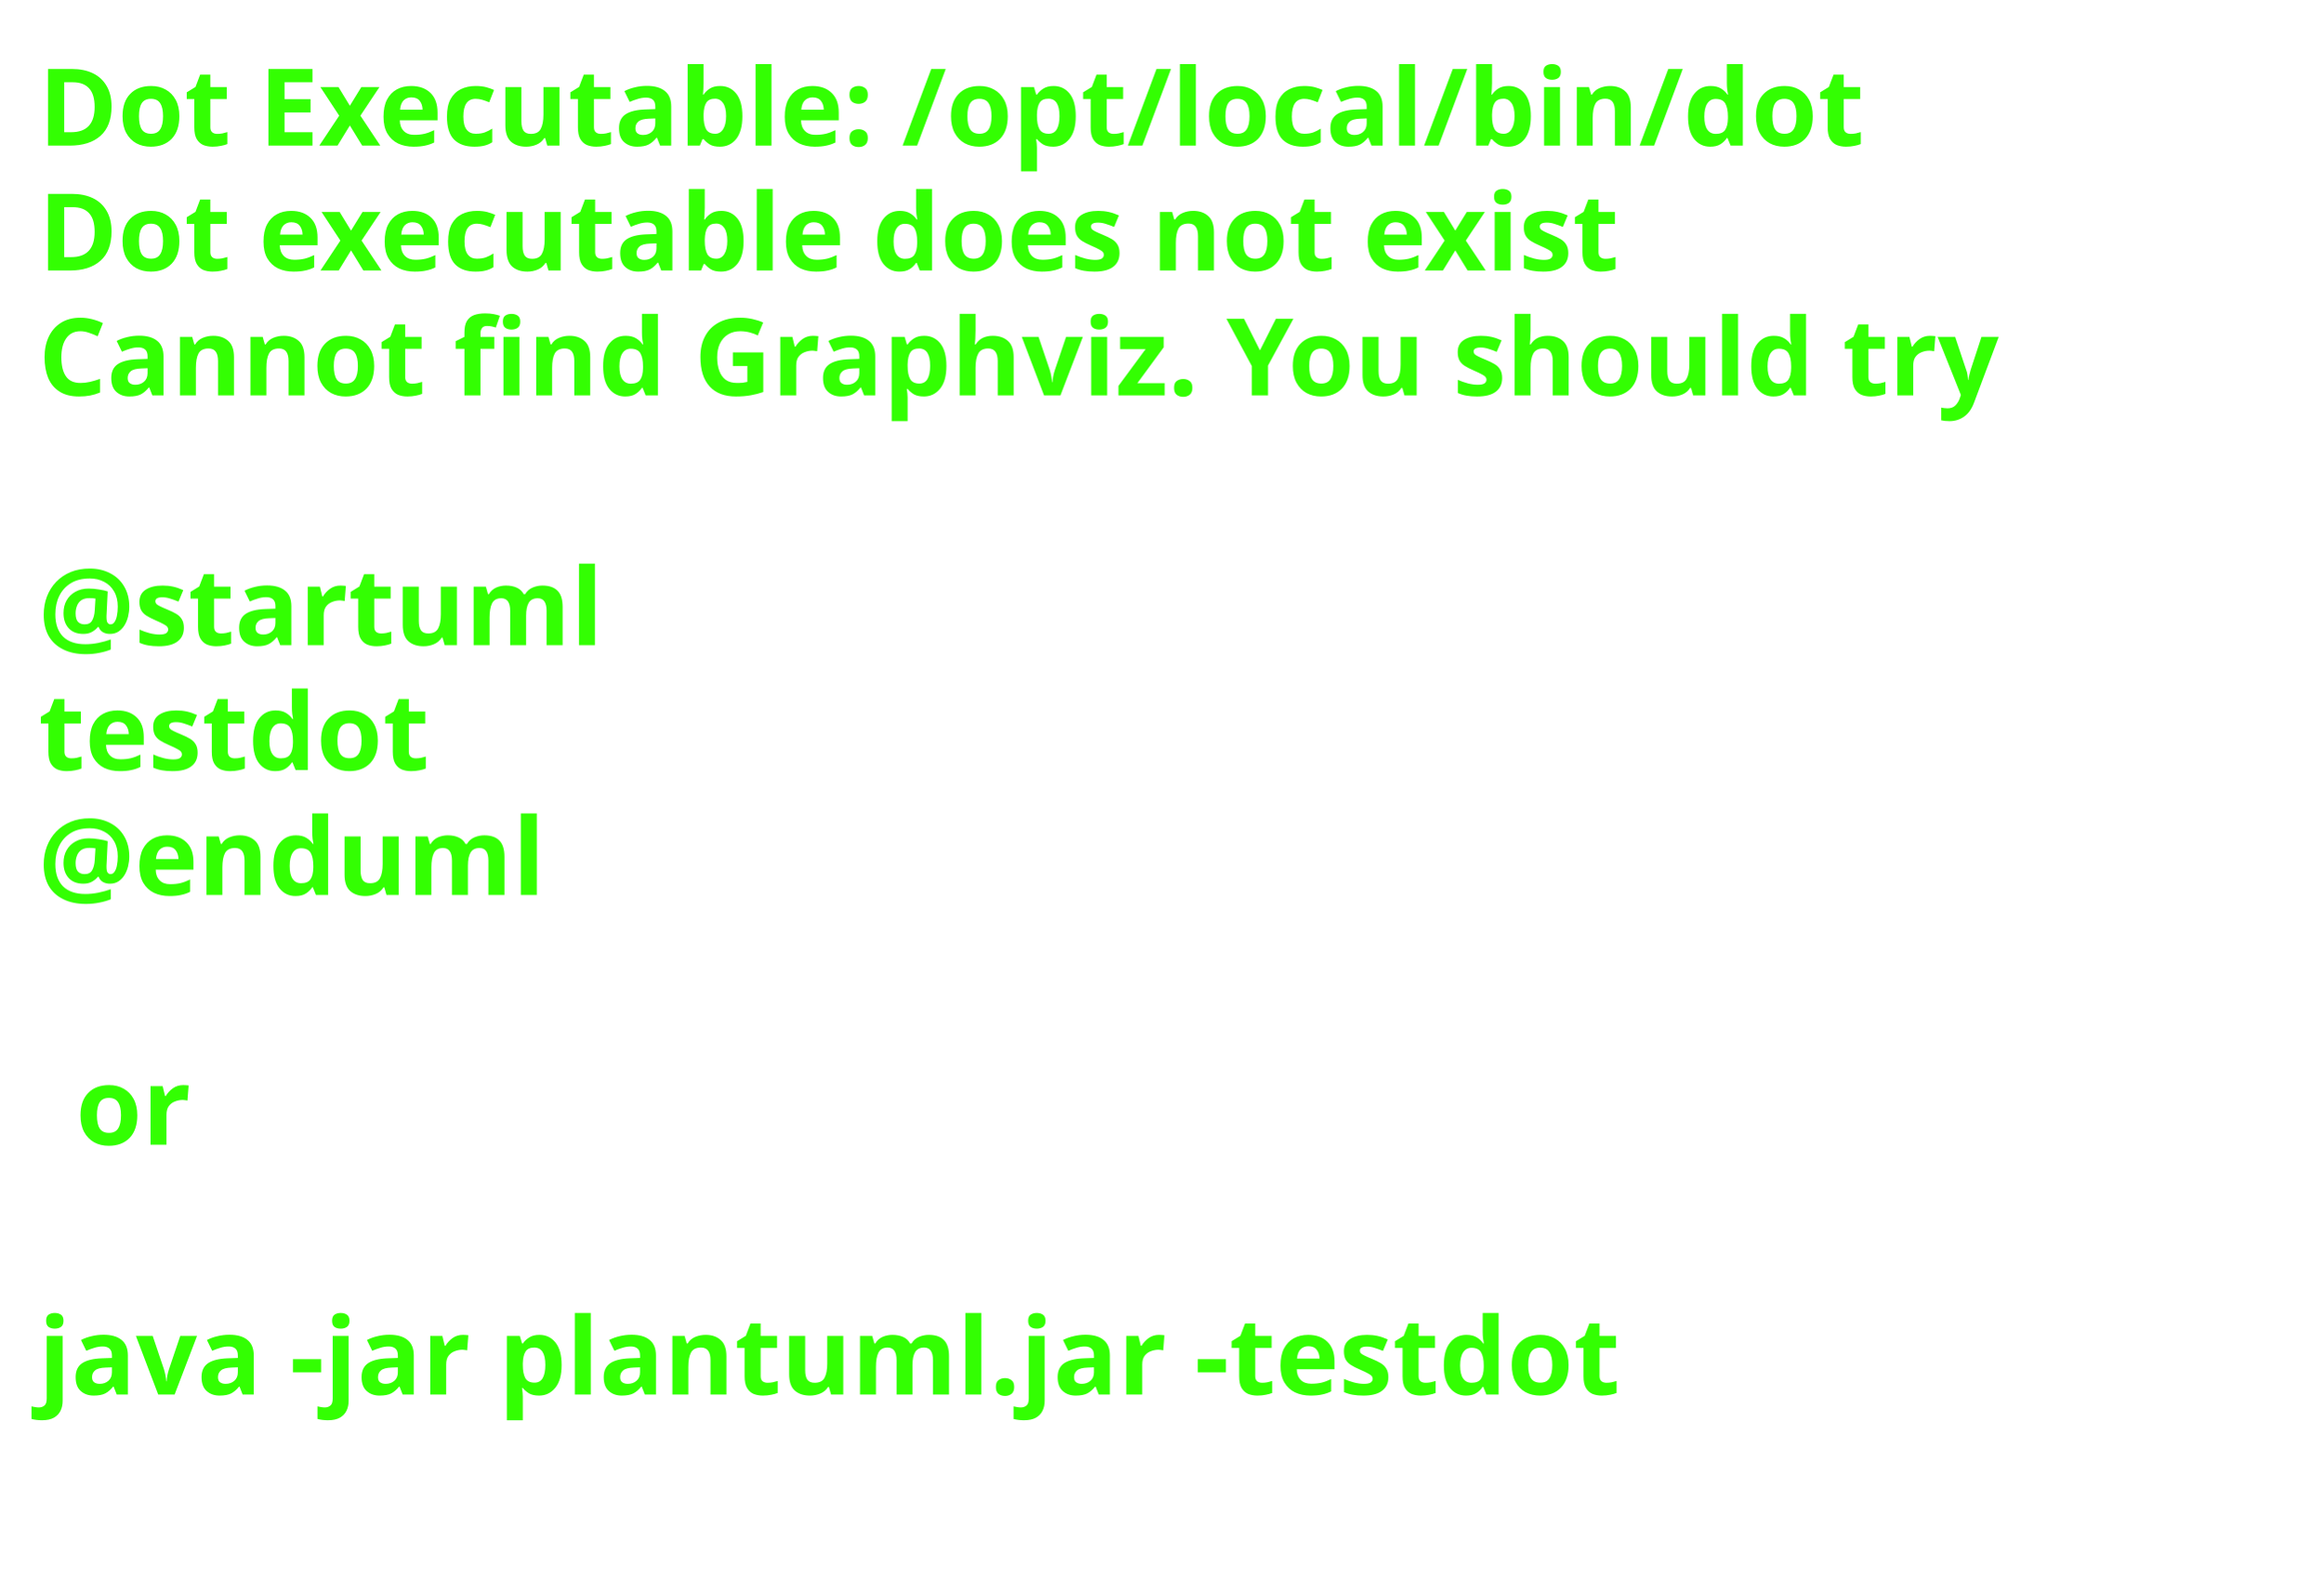
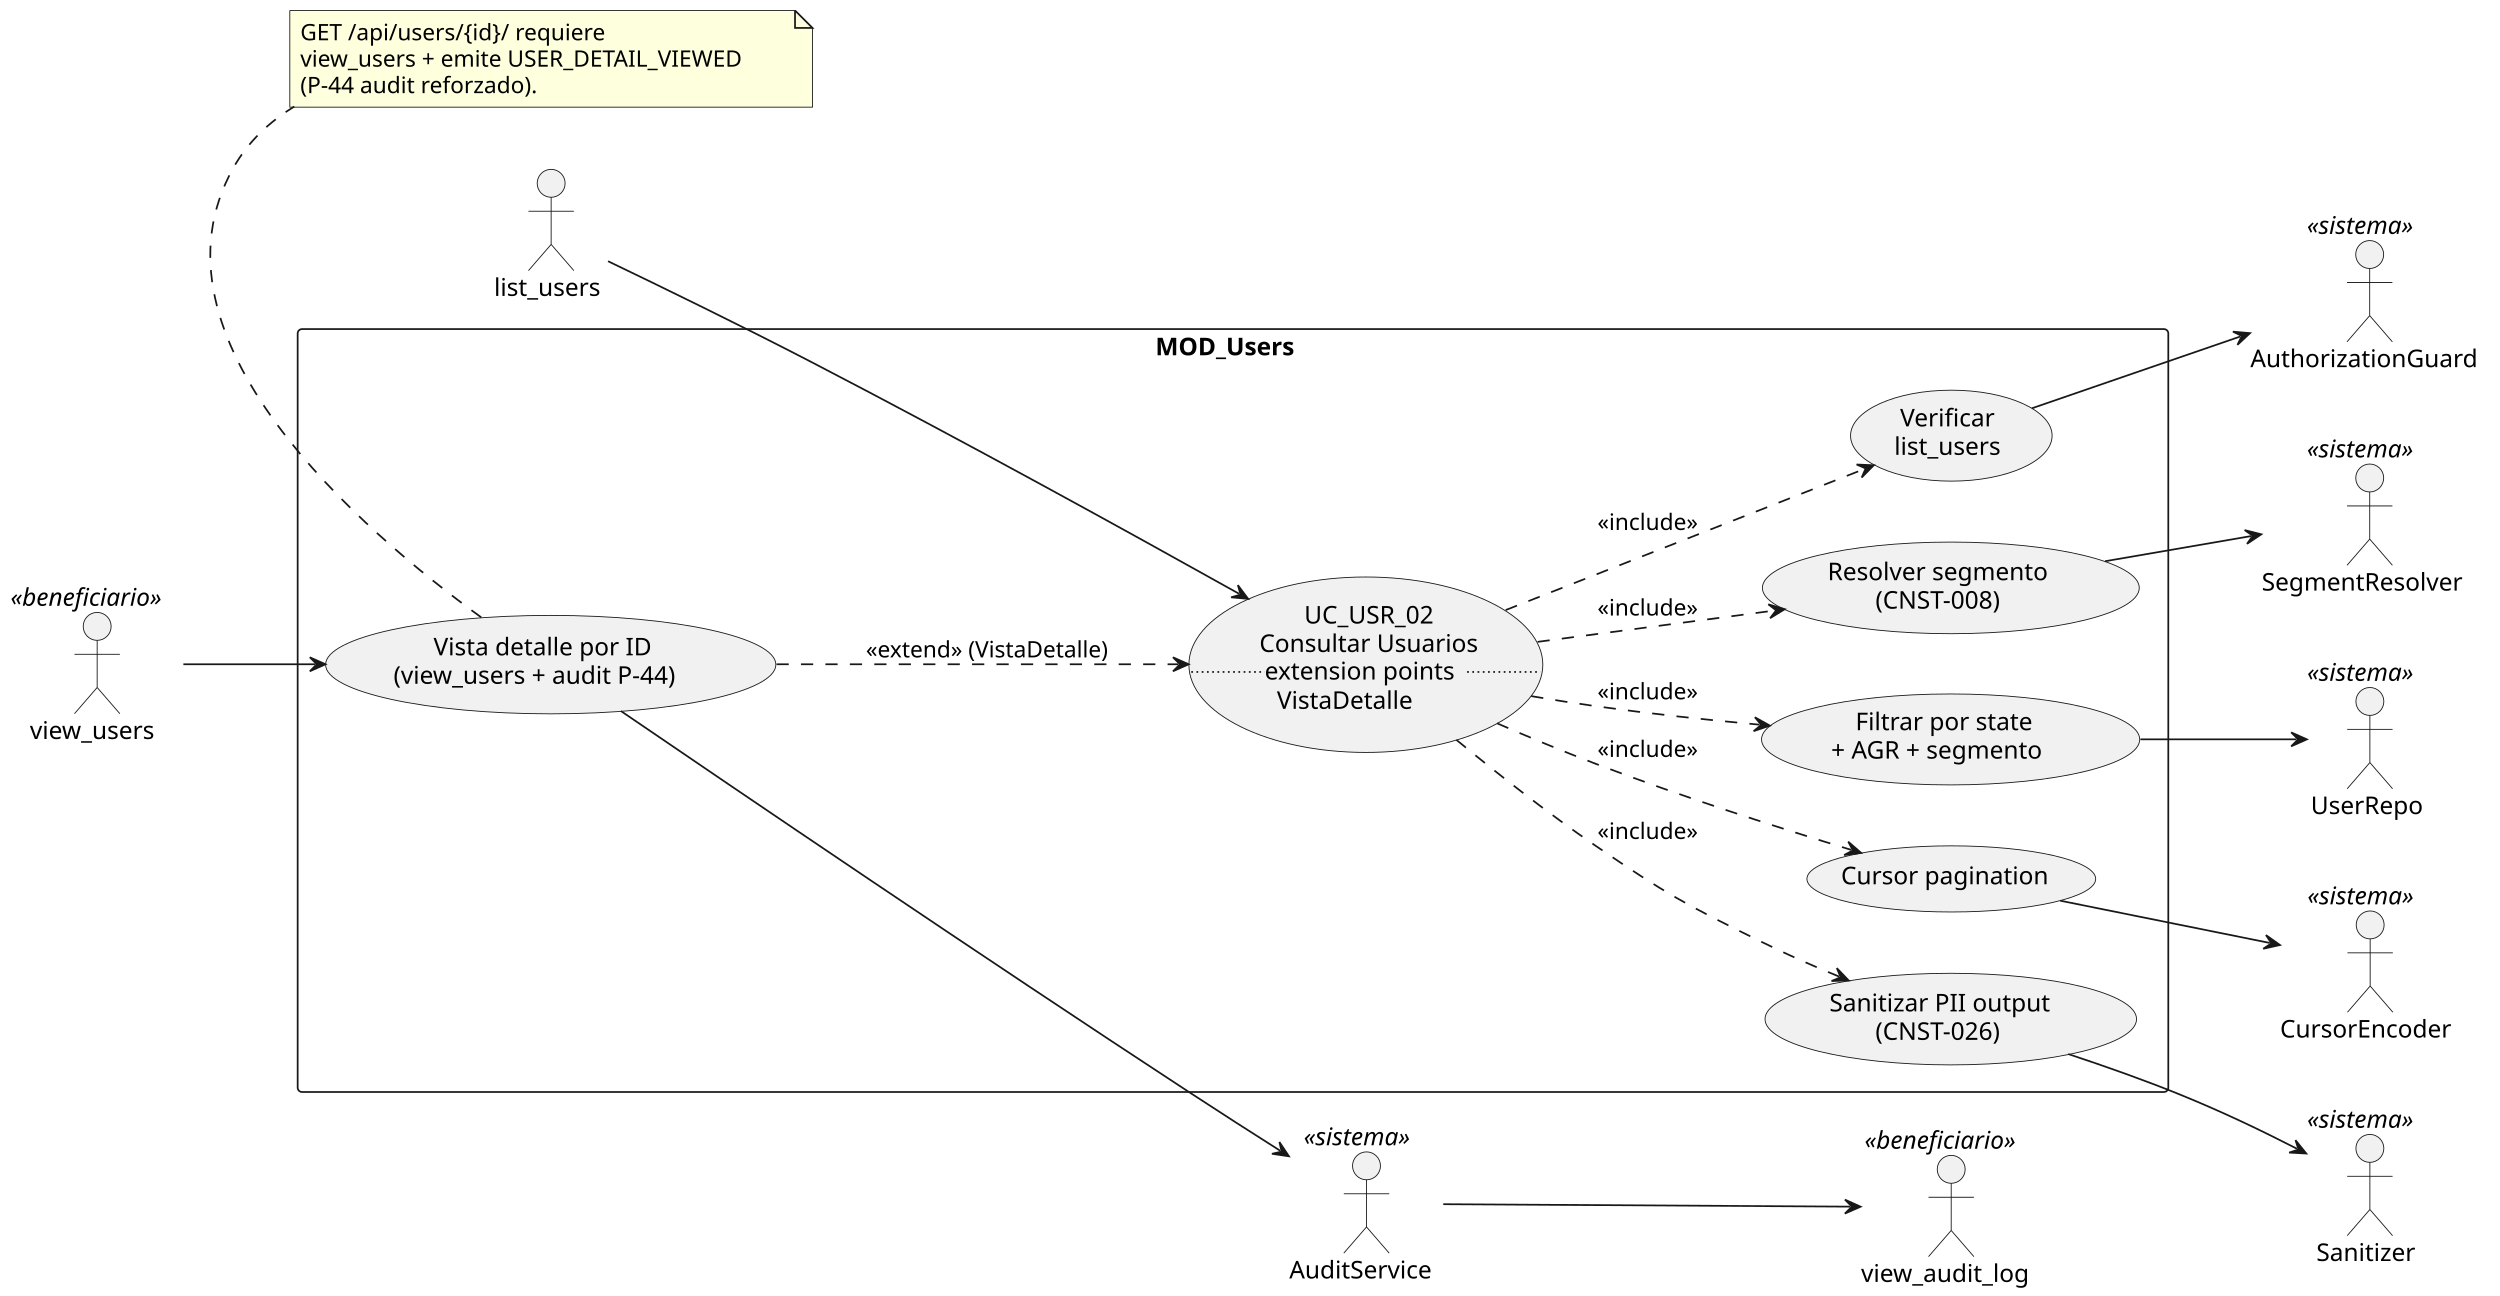
- <svg xmlns="http://www.w3.org/2000/svg" contentStyleType="text/css" height="206px" preserveAspectRatio="none" style="width:303px;height:206px;background:#FFFFFF;" version="1.1" viewBox="0 0 303 206" width="303px" zoomAndPan="magnify">
+ <svg xmlns="http://www.w3.org/2000/svg" contentStyleType="text/css" height="742px" preserveAspectRatio="none" style="width:1432px;height:742px;background:#FFFFFF;" version="1.1" viewBox="0 0 1432 742" width="1432px" zoomAndPan="magnify">
  <defs />
  <g>
-     <text fill="#33FF02" font-family="sans-serif" font-size="14" font-weight="bold" lengthAdjust="spacing" textLength="264.954" x="5" y="19">Dot Executable: /opt/local/bin/dot</text>
-     <text fill="#33FF02" font-family="sans-serif" font-size="14" font-weight="bold" lengthAdjust="spacing" textLength="236.264" x="5" y="35.297">Dot executable does not exist</text>
-     <text fill="#33FF02" font-family="sans-serif" font-size="14" font-weight="bold" lengthAdjust="spacing" textLength="291.587" x="5" y="51.594">Cannot find Graphviz. You should try</text>
-     <text fill="#33FF02" font-family="sans-serif" font-size="14" font-weight="bold" lengthAdjust="spacing" textLength="4.874" x="5" y="67.891"> </text>
-     <text fill="#33FF02" font-family="sans-serif" font-size="14" font-weight="bold" lengthAdjust="spacing" textLength="81.423" x="5" y="84.188">@startuml</text>
-     <text fill="#33FF02" font-family="sans-serif" font-size="14" font-weight="bold" lengthAdjust="spacing" textLength="57.545" x="5" y="100.484">testdot</text>
-     <text fill="#33FF02" font-family="sans-serif" font-size="14" font-weight="bold" lengthAdjust="spacing" textLength="72.837" x="5" y="116.781">@enduml</text>
-     <text fill="#33FF02" font-family="sans-serif" font-size="14" font-weight="bold" lengthAdjust="spacing" textLength="4.874" x="5" y="133.078"> </text>
-     <text fill="#33FF02" font-family="sans-serif" font-size="14" font-weight="bold" lengthAdjust="spacing" textLength="16.523" x="9.874" y="149.375">or</text>
-     <text fill="#33FF02" font-family="sans-serif" font-size="14" font-weight="bold" lengthAdjust="spacing" textLength="4.874" x="5" y="165.672"> </text>
-     <text fill="#33FF02" font-family="sans-serif" font-size="14" font-weight="bold" lengthAdjust="spacing" textLength="234.507" x="5" y="181.969">java -jar plantuml.jar -testdot</text>
-     <text fill="#33FF02" font-family="sans-serif" font-size="14" font-weight="bold" lengthAdjust="spacing" textLength="4.874" x="5" y="198.266"> </text>
+     <g id="cluster_MOD_Users">
+       <rect fill="none" height="437" rx="2.5" ry="2.5" style="stroke:#181818;stroke-width:1.0;" width="1071.5" x="170.5" y="188.5" />
+       <text fill="#000000" font-family="sans-serif" font-size="14" font-weight="bold" lengthAdjust="spacing" textLength="88.888" x="661.806" y="203.495">MOD_Users</text>
+     </g>
+     <g id="elem_UC_USR_02">
+       <ellipse cx="782.365" cy="380.747" fill="#F1F1F1" rx="101.365" ry="50.247" style="stroke:#181818;stroke-width:0.5;" />
+       <text fill="#000000" font-family="sans-serif" font-size="14" lengthAdjust="spacing" textLength="80.698" x="747.04" y="357.149">UC_USR_02</text>
+       <text fill="#000000" font-family="sans-serif" font-size="14" lengthAdjust="spacing" textLength="132.043" x="721.368" y="373.445">Consultar Usuarios</text>
+       <text fill="#000000" font-family="sans-serif" font-size="14" lengthAdjust="spacing" textLength="84.684" x="731.418" y="406.039">VistaDetalle</text>
+       <line style="stroke:#181818;stroke-width:1.0;stroke-dasharray:1.0,2.0;" x1="682.346" x2="724.393" y1="384.896" y2="384.896" />
+       <text fill="#000000" font-family="sans-serif" font-size="14" lengthAdjust="spacing" textLength="115.944" x="724.393" y="389.242">extension points</text>
+       <line style="stroke:#181818;stroke-width:1.0;stroke-dasharray:1.0,2.0;" x1="840.337" x2="882.384" y1="384.896" y2="384.896" />
+     </g>
+     <g id="elem_VERIFICAR_AGR">
+       <ellipse cx="1117.725" cy="249.547" fill="#F1F1F1" rx="57.725" ry="26.047" style="stroke:#181818;stroke-width:0.5;" />
+       <text fill="#000000" font-family="sans-serif" font-size="14" lengthAdjust="spacing" textLength="58.687" x="1088.382" y="244.245">Verificar</text>
+       <text fill="#000000" font-family="sans-serif" font-size="14" lengthAdjust="spacing" textLength="65.393" x="1085.028" y="260.542">list_users</text>
+     </g>
+     <g id="elem_RESOLVER_SEG">
+       <ellipse cx="1117.437" cy="336.741" fill="#F1F1F1" rx="107.937" ry="26.241" style="stroke:#181818;stroke-width:0.5;" />
+       <text fill="#000000" font-family="sans-serif" font-size="14" lengthAdjust="spacing" textLength="135.167" x="1046.853" y="332.34">Resolver segmento</text>
+       <text fill="#000000" font-family="sans-serif" font-size="14" lengthAdjust="spacing" textLength="80.384" x="1074.245" y="348.637">(CNST-008)</text>
+     </g>
+     <g id="elem_FILTROS">
+       <ellipse cx="1117.315" cy="423.547" fill="#F1F1F1" rx="108.315" ry="26.047" style="stroke:#181818;stroke-width:0.5;" />
+       <text fill="#000000" font-family="sans-serif" font-size="14" lengthAdjust="spacing" textLength="108.985" x="1062.822" y="418.245">Filtrar por state</text>
+       <text fill="#000000" font-family="sans-serif" font-size="14" lengthAdjust="spacing" textLength="136.938" x="1048.846" y="434.542">+ AGR + segmento</text>
+     </g>
+     <g id="elem_PAGINACION">
+       <ellipse cx="1117.704" cy="503.441" fill="#F1F1F1" rx="82.704" ry="18.941" style="stroke:#181818;stroke-width:0.5;" />
+       <text fill="#000000" font-family="sans-serif" font-size="14" lengthAdjust="spacing" textLength="124.981" x="1054.52" y="506.521">Cursor pagination</text>
+     </g>
+     <g id="elem_SANITIZAR">
+       <ellipse cx="1117.412" cy="583.734" fill="#F1F1F1" rx="106.412" ry="26.234" style="stroke:#181818;stroke-width:0.5;" />
+       <text fill="#000000" font-family="sans-serif" font-size="14" lengthAdjust="spacing" textLength="133.068" x="1047.877" y="579.333">Sanitizar PII output</text>
+       <text fill="#000000" font-family="sans-serif" font-size="14" lengthAdjust="spacing" textLength="80.384" x="1074.22" y="595.63">(CNST-026)</text>
+     </g>
+     <g id="elem_VISTA_DETALLE">
+       <ellipse cx="315.457" cy="380.692" fill="#F1F1F1" rx="128.957" ry="28.192" style="stroke:#181818;stroke-width:0.5;" />
+       <text fill="#000000" font-family="sans-serif" font-size="14" lengthAdjust="spacing" textLength="134.258" x="248.328" y="375.39">Vista detalle por ID</text>
+       <text fill="#000000" font-family="sans-serif" font-size="14" lengthAdjust="spacing" textLength="180.1" x="225.408" y="391.687">(view_users + audit P-44)</text>
+     </g>
+     <g id="elem_list_users">
+       <ellipse cx="315.696" cy="105" fill="#F1F1F1" rx="8" ry="8" style="stroke:#181818;stroke-width:0.5;" />
+       <path d="M315.696,113 L315.696,140 M302.696,121 L328.696,121 M315.696,140 L302.696,155 M315.696,140 L328.696,155 " fill="none" style="stroke:#181818;stroke-width:0.5;" />
+       <text fill="#000000" font-family="sans-serif" font-size="14" lengthAdjust="spacing" textLength="65.393" x="283" y="169.495">list_users</text>
+     </g>
+     <g id="elem_view_users">
+       <ellipse cx="55.656" cy="358.797" fill="#F1F1F1" rx="8" ry="8" style="stroke:#181818;stroke-width:0.5;" />
+       <path d="M55.656,366.797 L55.656,393.797 M42.656,374.797 L68.656,374.797 M55.656,393.797 L42.656,408.797 M55.656,393.797 L68.656,408.797 " fill="none" style="stroke:#181818;stroke-width:0.5;" />
+       <text fill="#000000" font-family="sans-serif" font-size="14" lengthAdjust="spacing" textLength="77.068" x="17.122" y="423.292">view_users</text>
+       <text fill="#000000" font-family="sans-serif" font-size="14" font-style="italic" lengthAdjust="spacing" textLength="99.312" x="6" y="346.995">«beneficiario»</text>
+     </g>
+     <g id="elem_view_audit_log">
+       <ellipse cx="1117.649" cy="669.797" fill="#F1F1F1" rx="8" ry="8" style="stroke:#181818;stroke-width:0.5;" />
+       <path d="M1117.649,677.797 L1117.649,704.797 M1104.649,685.797 L1130.649,685.797 M1117.649,704.797 L1104.649,719.797 M1117.649,704.797 L1130.649,719.797 " fill="none" style="stroke:#181818;stroke-width:0.5;" />
+       <text fill="#000000" font-family="sans-serif" font-size="14" lengthAdjust="spacing" textLength="103.298" x="1066" y="734.292">view_audit_log</text>
+       <text fill="#000000" font-family="sans-serif" font-size="14" font-style="italic" lengthAdjust="spacing" textLength="99.312" x="1067.993" y="657.995">«beneficiario»</text>
+     </g>
+     <g id="elem_AuthorizationGuard">
+       <ellipse cx="1357.356" cy="145.797" fill="#F1F1F1" rx="8" ry="8" style="stroke:#181818;stroke-width:0.5;" />
+       <path d="M1357.356,153.797 L1357.356,180.797 M1344.356,161.797 L1370.356,161.797 M1357.356,180.797 L1344.356,195.797 M1357.356,180.797 L1370.356,195.797 " fill="none" style="stroke:#181818;stroke-width:0.5;" />
+       <text fill="#000000" font-family="sans-serif" font-size="14" lengthAdjust="spacing" textLength="136.712" x="1289" y="210.292">AuthorizationGuard</text>
+       <text fill="#000000" font-family="sans-serif" font-size="14" font-style="italic" lengthAdjust="spacing" textLength="71.928" x="1321.392" y="133.995">«sistema»</text>
+     </g>
+     <g id="elem_UserRepo">
+       <ellipse cx="1357.464" cy="401.797" fill="#F1F1F1" rx="8" ry="8" style="stroke:#181818;stroke-width:0.5;" />
+       <path d="M1357.464,409.797 L1357.464,436.797 M1344.464,417.797 L1370.464,417.797 M1357.464,436.797 L1344.464,451.797 M1357.464,436.797 L1370.464,451.797 " fill="none" style="stroke:#181818;stroke-width:0.5;" />
+       <text fill="#000000" font-family="sans-serif" font-size="14" lengthAdjust="spacing" textLength="67.703" x="1323.612" y="466.292">UserRepo</text>
+       <text fill="#000000" font-family="sans-serif" font-size="14" font-style="italic" lengthAdjust="spacing" textLength="71.928" x="1321.5" y="389.995">«sistema»</text>
+     </g>
+     <g id="elem_SegmentResolver">
+       <ellipse cx="1357.372" cy="273.797" fill="#F1F1F1" rx="8" ry="8" style="stroke:#181818;stroke-width:0.5;" />
+       <path d="M1357.372,281.797 L1357.372,308.797 M1344.372,289.797 L1370.372,289.797 M1357.372,308.797 L1344.372,323.797 M1357.372,308.797 L1370.372,323.797 " fill="none" style="stroke:#181818;stroke-width:0.5;" />
+       <text fill="#000000" font-family="sans-serif" font-size="14" lengthAdjust="spacing" textLength="123.744" x="1295.5" y="338.292">SegmentResolver</text>
+       <text fill="#000000" font-family="sans-serif" font-size="14" font-style="italic" lengthAdjust="spacing" textLength="71.928" x="1321.408" y="261.995">«sistema»</text>
+     </g>
+     <g id="elem_Sanitizer">
+       <ellipse cx="1357.464" cy="657.797" fill="#F1F1F1" rx="8" ry="8" style="stroke:#181818;stroke-width:0.5;" />
+       <path d="M1357.464,665.797 L1357.464,692.797 M1344.464,673.797 L1370.464,673.797 M1357.464,692.797 L1344.464,707.797 M1357.464,692.797 L1370.464,707.797 " fill="none" style="stroke:#181818;stroke-width:0.5;" />
+       <text fill="#000000" font-family="sans-serif" font-size="14" lengthAdjust="spacing" textLength="61.325" x="1326.801" y="722.292">Sanitizer</text>
+       <text fill="#000000" font-family="sans-serif" font-size="14" font-style="italic" lengthAdjust="spacing" textLength="71.928" x="1321.5" y="645.995">«sistema»</text>
+     </g>
+     <g id="elem_CursorEncoder">
+       <ellipse cx="1357.628" cy="529.797" fill="#F1F1F1" rx="8" ry="8" style="stroke:#181818;stroke-width:0.5;" />
+       <path d="M1357.628,537.797 L1357.628,564.797 M1344.628,545.797 L1370.628,545.797 M1357.628,564.797 L1344.628,579.797 M1357.628,564.797 L1370.628,579.797 " fill="none" style="stroke:#181818;stroke-width:0.5;" />
+       <text fill="#000000" font-family="sans-serif" font-size="14" lengthAdjust="spacing" textLength="103.257" x="1306" y="594.292">CursorEncoder</text>
+       <text fill="#000000" font-family="sans-serif" font-size="14" font-style="italic" lengthAdjust="spacing" textLength="71.928" x="1321.665" y="517.995">«sistema»</text>
+     </g>
+     <g id="elem_AuditService">
+       <ellipse cx="782.729" cy="667.797" fill="#F1F1F1" rx="8" ry="8" style="stroke:#181818;stroke-width:0.5;" />
+       <path d="M782.729,675.797 L782.729,702.797 M769.729,683.797 L795.729,683.797 M782.729,702.797 L769.729,717.797 M782.729,702.797 L795.729,717.797 " fill="none" style="stroke:#181818;stroke-width:0.5;" />
+       <text fill="#000000" font-family="sans-serif" font-size="14" lengthAdjust="spacing" textLength="88.457" x="738.5" y="732.292">AuditService</text>
+       <text fill="#000000" font-family="sans-serif" font-size="14" font-style="italic" lengthAdjust="spacing" textLength="71.928" x="746.765" y="655.995">«sistema»</text>
+     </g>
+     <g id="elem_GMN34">
+       <path d="M166,6 L166,61.398 L465.389,61.398 L465.389,16 L455.389,6 L166,6 " fill="#FEFFDD" style="stroke:#181818;stroke-width:0.5;" />
+       <path d="M455.389,6 L455.389,16 L465.389,16 L455.389,6 " fill="#FEFFDD" style="stroke:#181818;stroke-width:1.0;" />
+       <text fill="#000000" font-family="sans-serif" font-size="13" lengthAdjust="spacing" textLength="190.163" x="172" y="23.067">GET /api/users/{id}/ requiere</text>
+       <text fill="#000000" font-family="sans-serif" font-size="13" lengthAdjust="spacing" textLength="278.389" x="172" y="38.2">view_users + emite USER_DETAIL_VIEWED</text>
+       <text fill="#000000" font-family="sans-serif" font-size="13" lengthAdjust="spacing" textLength="146.993" x="172" y="53.333">(P-44 audit reforzado).</text>
+     </g>
+     <g id="link_list_users_UC_USR_02">
+       <path d="M348.28,149.63 C378.48,164.12 425.09,186.8 465,207.5 C552.13,252.7 645.983,304.482 709.723,340.112 " fill="none" id="list_users-to-UC_USR_02" style="stroke:#181818;stroke-width:1.0;" />
+       <polygon fill="#181818" points="714.96,343.04,709.056,335.157,710.596,340.6,705.152,342.14,714.96,343.04" style="stroke:#181818;stroke-width:1.0;" />
+     </g>
+     <g id="link_view_users_VISTA_DETALLE">
+       <path d="M105.03,380.5 C128.31,380.5 151.41,380.5 180.46,380.5 " fill="none" id="view_users-to-VISTA_DETALLE" style="stroke:#181818;stroke-width:1.0;" />
+       <polygon fill="#181818" points="186.46,380.5,177.46,376.5,181.46,380.5,177.46,384.5,186.46,380.5" style="stroke:#181818;stroke-width:1.0;" />
+     </g>
+     <g id="link_UC_USR_02_VERIFICAR_AGR">
+       <path d="M862.42,349.45 C928.39,323.5 1014.416,289.656 1067.706,268.696 " fill="none" id="UC_USR_02-to-VERIFICAR_AGR" style="stroke:#181818;stroke-width:1.0;stroke-dasharray:7.0,7.0;" />
+       <polygon fill="#181818" points="1073.29,266.5,1063.45,266.072,1068.637,268.33,1066.379,273.517,1073.29,266.5" style="stroke:#181818;stroke-width:1.0;" />
+       <text fill="#000000" font-family="sans-serif" font-size="13" lengthAdjust="spacing" textLength="63.007" x="915" y="303.567">«include»</text>
+     </g>
+     <g id="link_UC_USR_02_RESOLVER_SEG">
+       <path d="M880.71,367.66 C925.35,361.76 972.112,355.576 1016.372,349.726 " fill="none" id="UC_USR_02-to-RESOLVER_SEG" style="stroke:#181818;stroke-width:1.0;stroke-dasharray:7.0,7.0;" />
+       <polygon fill="#181818" points="1022.32,348.94,1012.874,346.154,1017.363,349.595,1013.922,354.085,1022.32,348.94" style="stroke:#181818;stroke-width:1.0;" />
+       <text fill="#000000" font-family="sans-serif" font-size="13" lengthAdjust="spacing" textLength="63.007" x="915" y="352.567">«include»</text>
+     </g>
+     <g id="link_UC_USR_02_FILTROS">
+       <path d="M877.08,398.74 C889.47,400.85 902.02,402.84 914,404.5 C946.35,408.98 975.785,412.164 1007.825,415.094 " fill="none" id="UC_USR_02-to-FILTROS" style="stroke:#181818;stroke-width:1.0;stroke-dasharray:7.0,7.0;" />
+       <polygon fill="#181818" points="1013.8,415.64,1005.202,410.837,1008.821,415.185,1004.473,418.804,1013.8,415.64" style="stroke:#181818;stroke-width:1.0;" />
+       <text fill="#000000" font-family="sans-serif" font-size="13" lengthAdjust="spacing" textLength="63.007" x="915" y="400.567">«include»</text>
+     </g>
+     <g id="link_UC_USR_02_PAGINACION">
+       <path d="M857.52,414.31 C875.84,422.27 895.51,430.47 914,437.5 C965.15,456.95 1019.101,474.219 1060.361,486.809 " fill="none" id="UC_USR_02-to-PAGINACION" style="stroke:#181818;stroke-width:1.0;stroke-dasharray:7.0,7.0;" />
+       <polygon fill="#181818" points="1066.1,488.56,1058.659,482.108,1061.318,487.101,1056.324,489.759,1066.1,488.56" style="stroke:#181818;stroke-width:1.0;" />
+       <text fill="#000000" font-family="sans-serif" font-size="13" lengthAdjust="spacing" textLength="63.007" x="915" y="433.567">«include»</text>
+     </g>
+     <g id="link_UC_USR_02_SANITIZAR">
+       <path d="M834.23,423.81 C857.86,443.22 886.72,465.88 914,484.5 C954.3,512 965.21,517.99 1009,539.5 C1024.93,547.32 1037.054,552.705 1053.394,559.365 " fill="none" id="UC_USR_02-to-SANITIZAR" style="stroke:#181818;stroke-width:1.0;stroke-dasharray:7.0,7.0;" />
+       <polygon fill="#181818" points="1058.95,561.63,1052.126,554.529,1054.32,559.743,1049.106,561.937,1058.95,561.63" style="stroke:#181818;stroke-width:1.0;" />
+       <text fill="#000000" font-family="sans-serif" font-size="13" lengthAdjust="spacing" textLength="63.007" x="915" y="480.567">«include»</text>
+     </g>
+     <g id="link_VISTA_DETALLE_UC_USR_02">
+       <path d="M444.79,380.5 C519.26,380.5 605.7,380.5 674.88,380.5 " fill="none" id="VISTA_DETALLE-to-UC_USR_02" style="stroke:#181818;stroke-width:1.0;stroke-dasharray:7.0,7.0;" />
+       <polygon fill="#181818" points="680.88,380.5,671.88,376.5,675.88,380.5,671.88,384.5,680.88,380.5" style="stroke:#181818;stroke-width:1.0;" />
+       <text fill="#000000" font-family="sans-serif" font-size="13" lengthAdjust="spacing" textLength="154.096" x="496" y="376.567">«extend» (VistaDetalle)</text>
+     </g>
+     <g id="link_VERIFICAR_AGR_AuthorizationGuard">
+       <path d="M1163.83,233.88 C1199.16,221.71 1243.117,206.564 1283.147,192.774 " fill="none" id="VERIFICAR_AGR-to-AuthorizationGuard" style="stroke:#181818;stroke-width:1.0;" />
+       <polygon fill="#181818" points="1288.82,190.82,1279.008,189.97,1284.093,192.448,1281.614,197.533,1288.82,190.82" style="stroke:#181818;stroke-width:1.0;" />
+     </g>
+     <g id="link_RESOLVER_SEG_SegmentResolver">
+       <path d="M1205.77,321.47 C1235.49,316.35 1262.137,311.758 1289.377,307.068 " fill="none" id="RESOLVER_SEG-to-SegmentResolver" style="stroke:#181818;stroke-width:1.0;" />
+       <polygon fill="#181818" points="1295.29,306.05,1285.742,303.635,1290.362,306.898,1287.099,311.519,1295.29,306.05" style="stroke:#181818;stroke-width:1.0;" />
+     </g>
+     <g id="link_FILTROS_UserRepo">
+       <path d="M1226.01,423.5 C1260.38,423.5 1290.04,423.5 1315.38,423.5 " fill="none" id="FILTROS-to-UserRepo" style="stroke:#181818;stroke-width:1.0;" />
+       <polygon fill="#181818" points="1321.38,423.5,1312.38,419.5,1316.38,423.5,1312.38,427.5,1321.38,423.5" style="stroke:#181818;stroke-width:1.0;" />
+     </g>
+     <g id="link_PAGINACION_CursorEncoder">
+       <path d="M1180.1,515.92 C1219.22,523.81 1263.328,532.715 1300.098,540.125 " fill="none" id="PAGINACION-to-CursorEncoder" style="stroke:#181818;stroke-width:1.0;" />
+       <polygon fill="#181818" points="1305.98,541.31,1297.948,535.611,1301.079,540.322,1296.367,543.453,1305.98,541.31" style="stroke:#181818;stroke-width:1.0;" />
+     </g>
+     <g id="link_SANITIZAR_Sanitizer">
+       <path d="M1184.67,603.76 C1205.76,610.72 1229.06,618.93 1250,627.5 C1274.18,637.4 1295.238,647.538 1315.708,658.008 " fill="none" id="SANITIZAR-to-Sanitizer" style="stroke:#181818;stroke-width:1.0;" />
+       <polygon fill="#181818" points="1321.05,660.74,1314.859,653.08,1316.599,658.463,1311.216,660.203,1321.05,660.74" style="stroke:#181818;stroke-width:1.0;" />
+     </g>
+     <g id="link_VISTA_DETALLE_AuditService">
+       <path d="M355.66,407.29 C422.19,452.69 561.69,547.43 681,625.5 C699.69,637.73 715.434,647.816 733.244,659.116 " fill="none" id="VISTA_DETALLE-to-AuditService" style="stroke:#181818;stroke-width:1.0;" />
+       <polygon fill="#181818" points="738.31,662.33,732.854,654.131,734.088,659.651,728.568,660.886,738.31,662.33" style="stroke:#181818;stroke-width:1.0;" />
+     </g>
+     <g id="link_AuditService_view_audit_log">
+       <path d="M826.69,689.76 C888.11,690.13 994.45,690.763 1059.76,691.163 " fill="none" id="AuditService-to-view_audit_log" style="stroke:#181818;stroke-width:1.0;" />
+       <polygon fill="#181818" points="1065.76,691.2,1056.785,687.145,1060.76,691.169,1056.736,695.145,1065.76,691.2" style="stroke:#181818;stroke-width:1.0;" />
+     </g>
+     <g id="link_VISTA_DETALLE_GMN34">
+       <path d="M275.69,353.66 C207.07,303.93 78.9,193.59 133.75,96 C142.09,81.16 154.32,69.76 168.55,61.01 " fill="none" id="VISTA_DETALLE-GMN34" style="stroke:#181818;stroke-width:1.0;stroke-dasharray:7.0,7.0;" />
+     </g>
  </g>
</svg>
